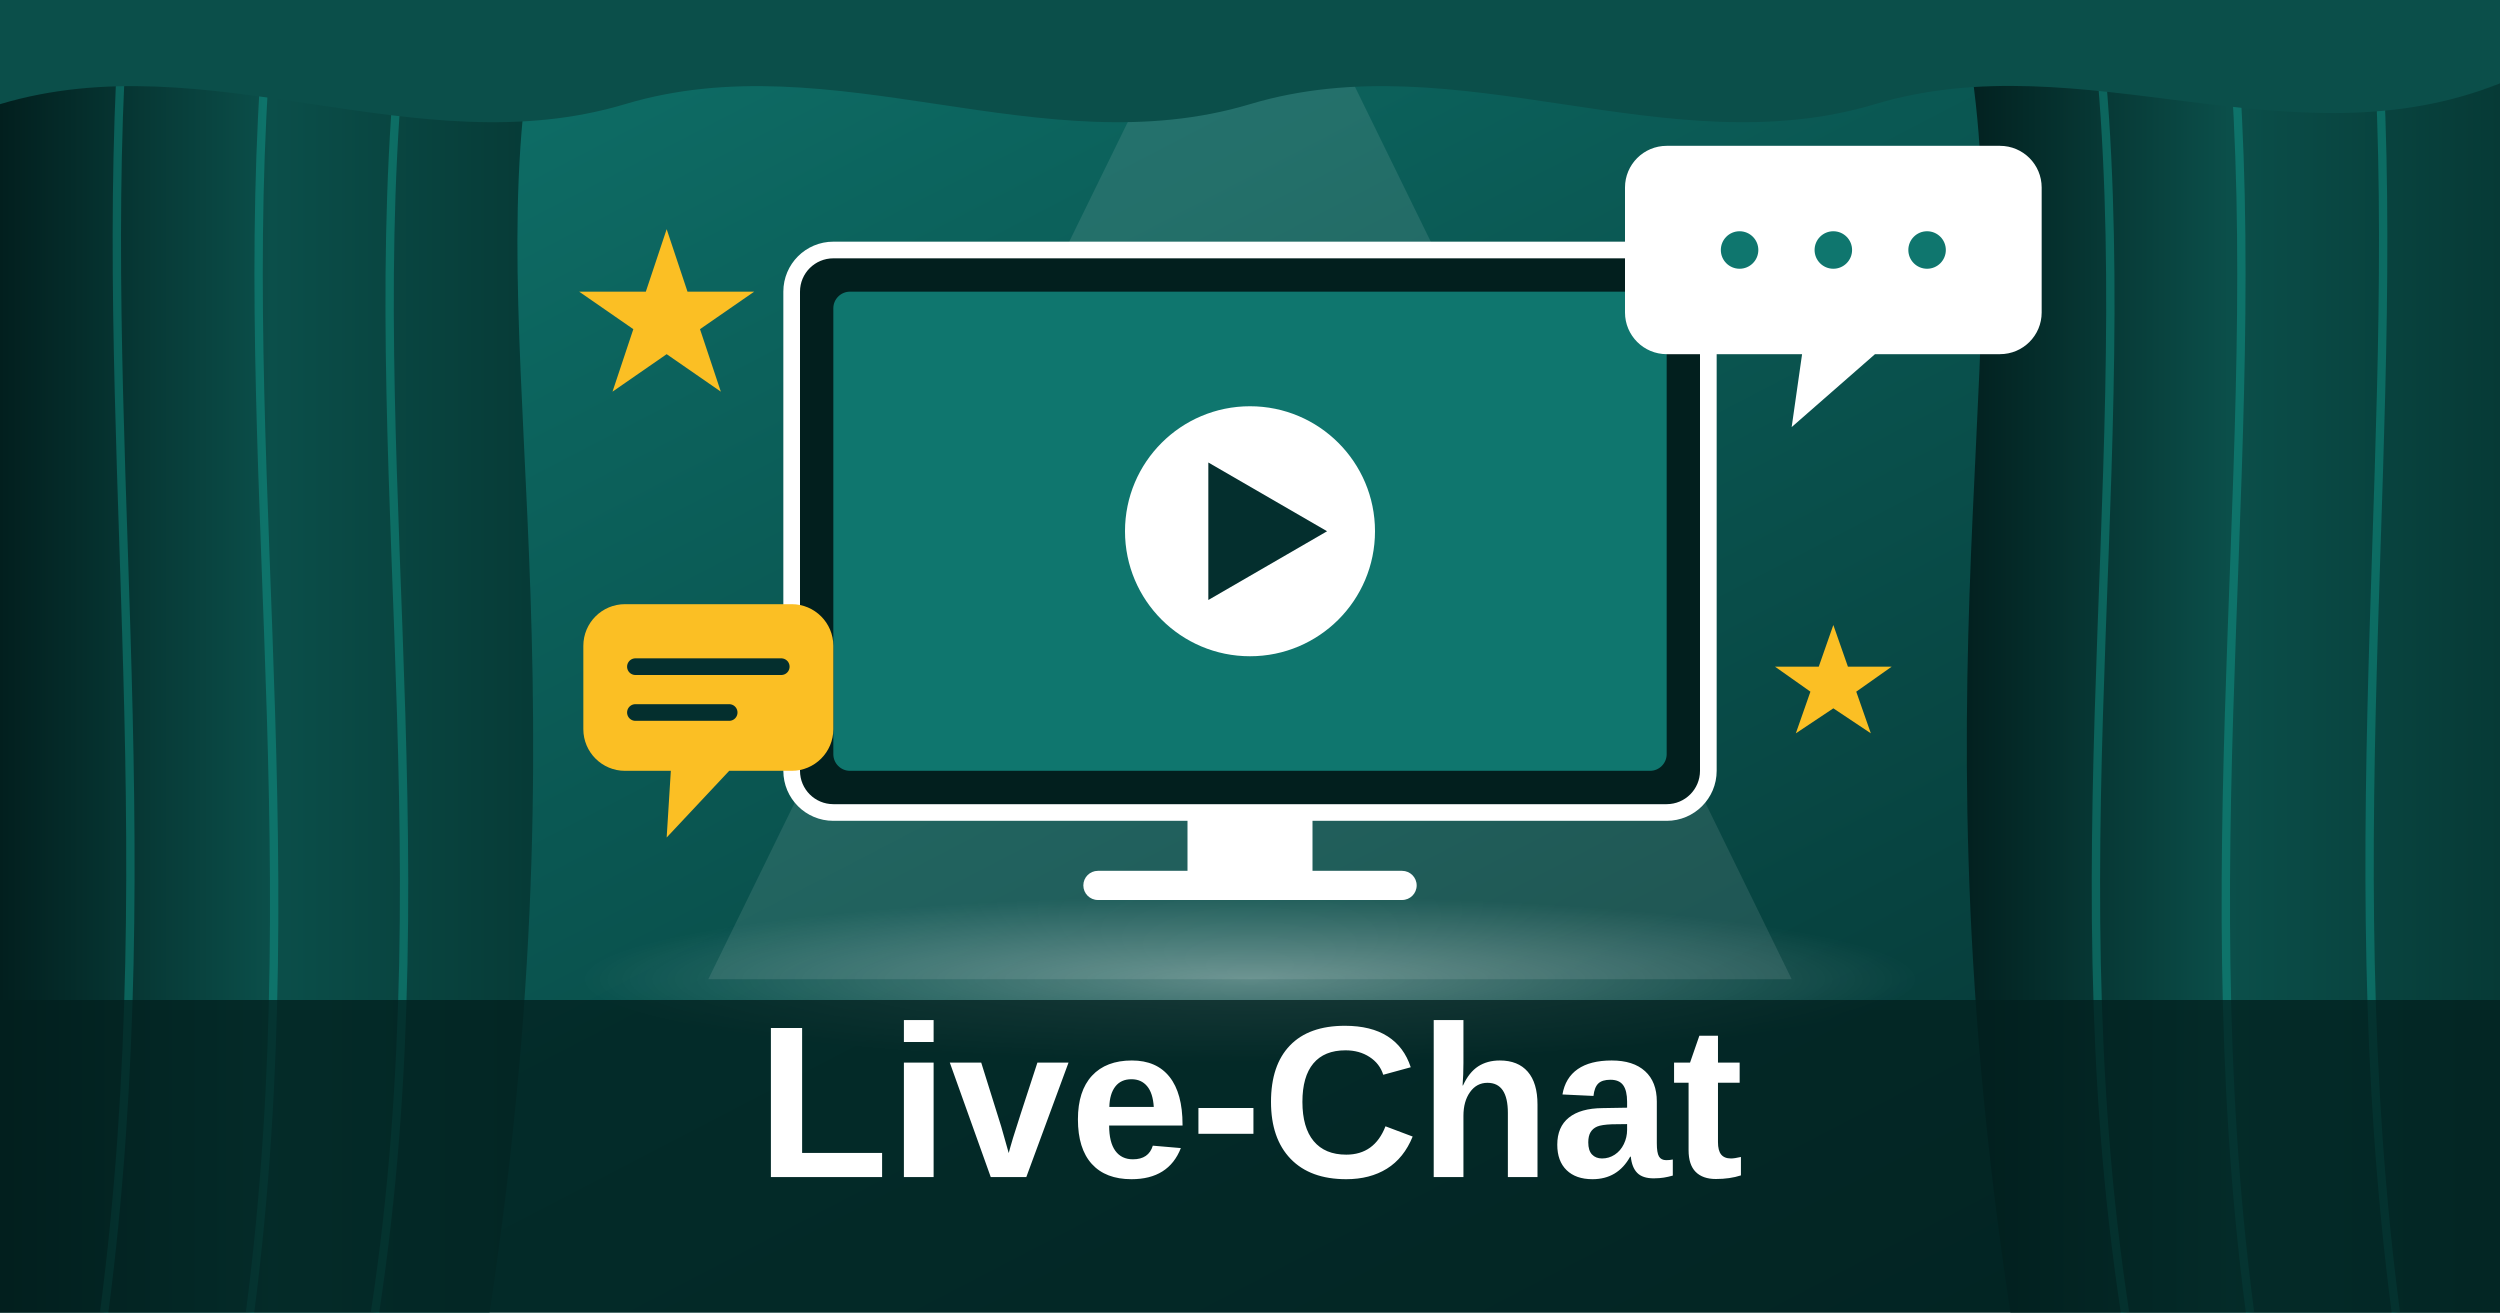
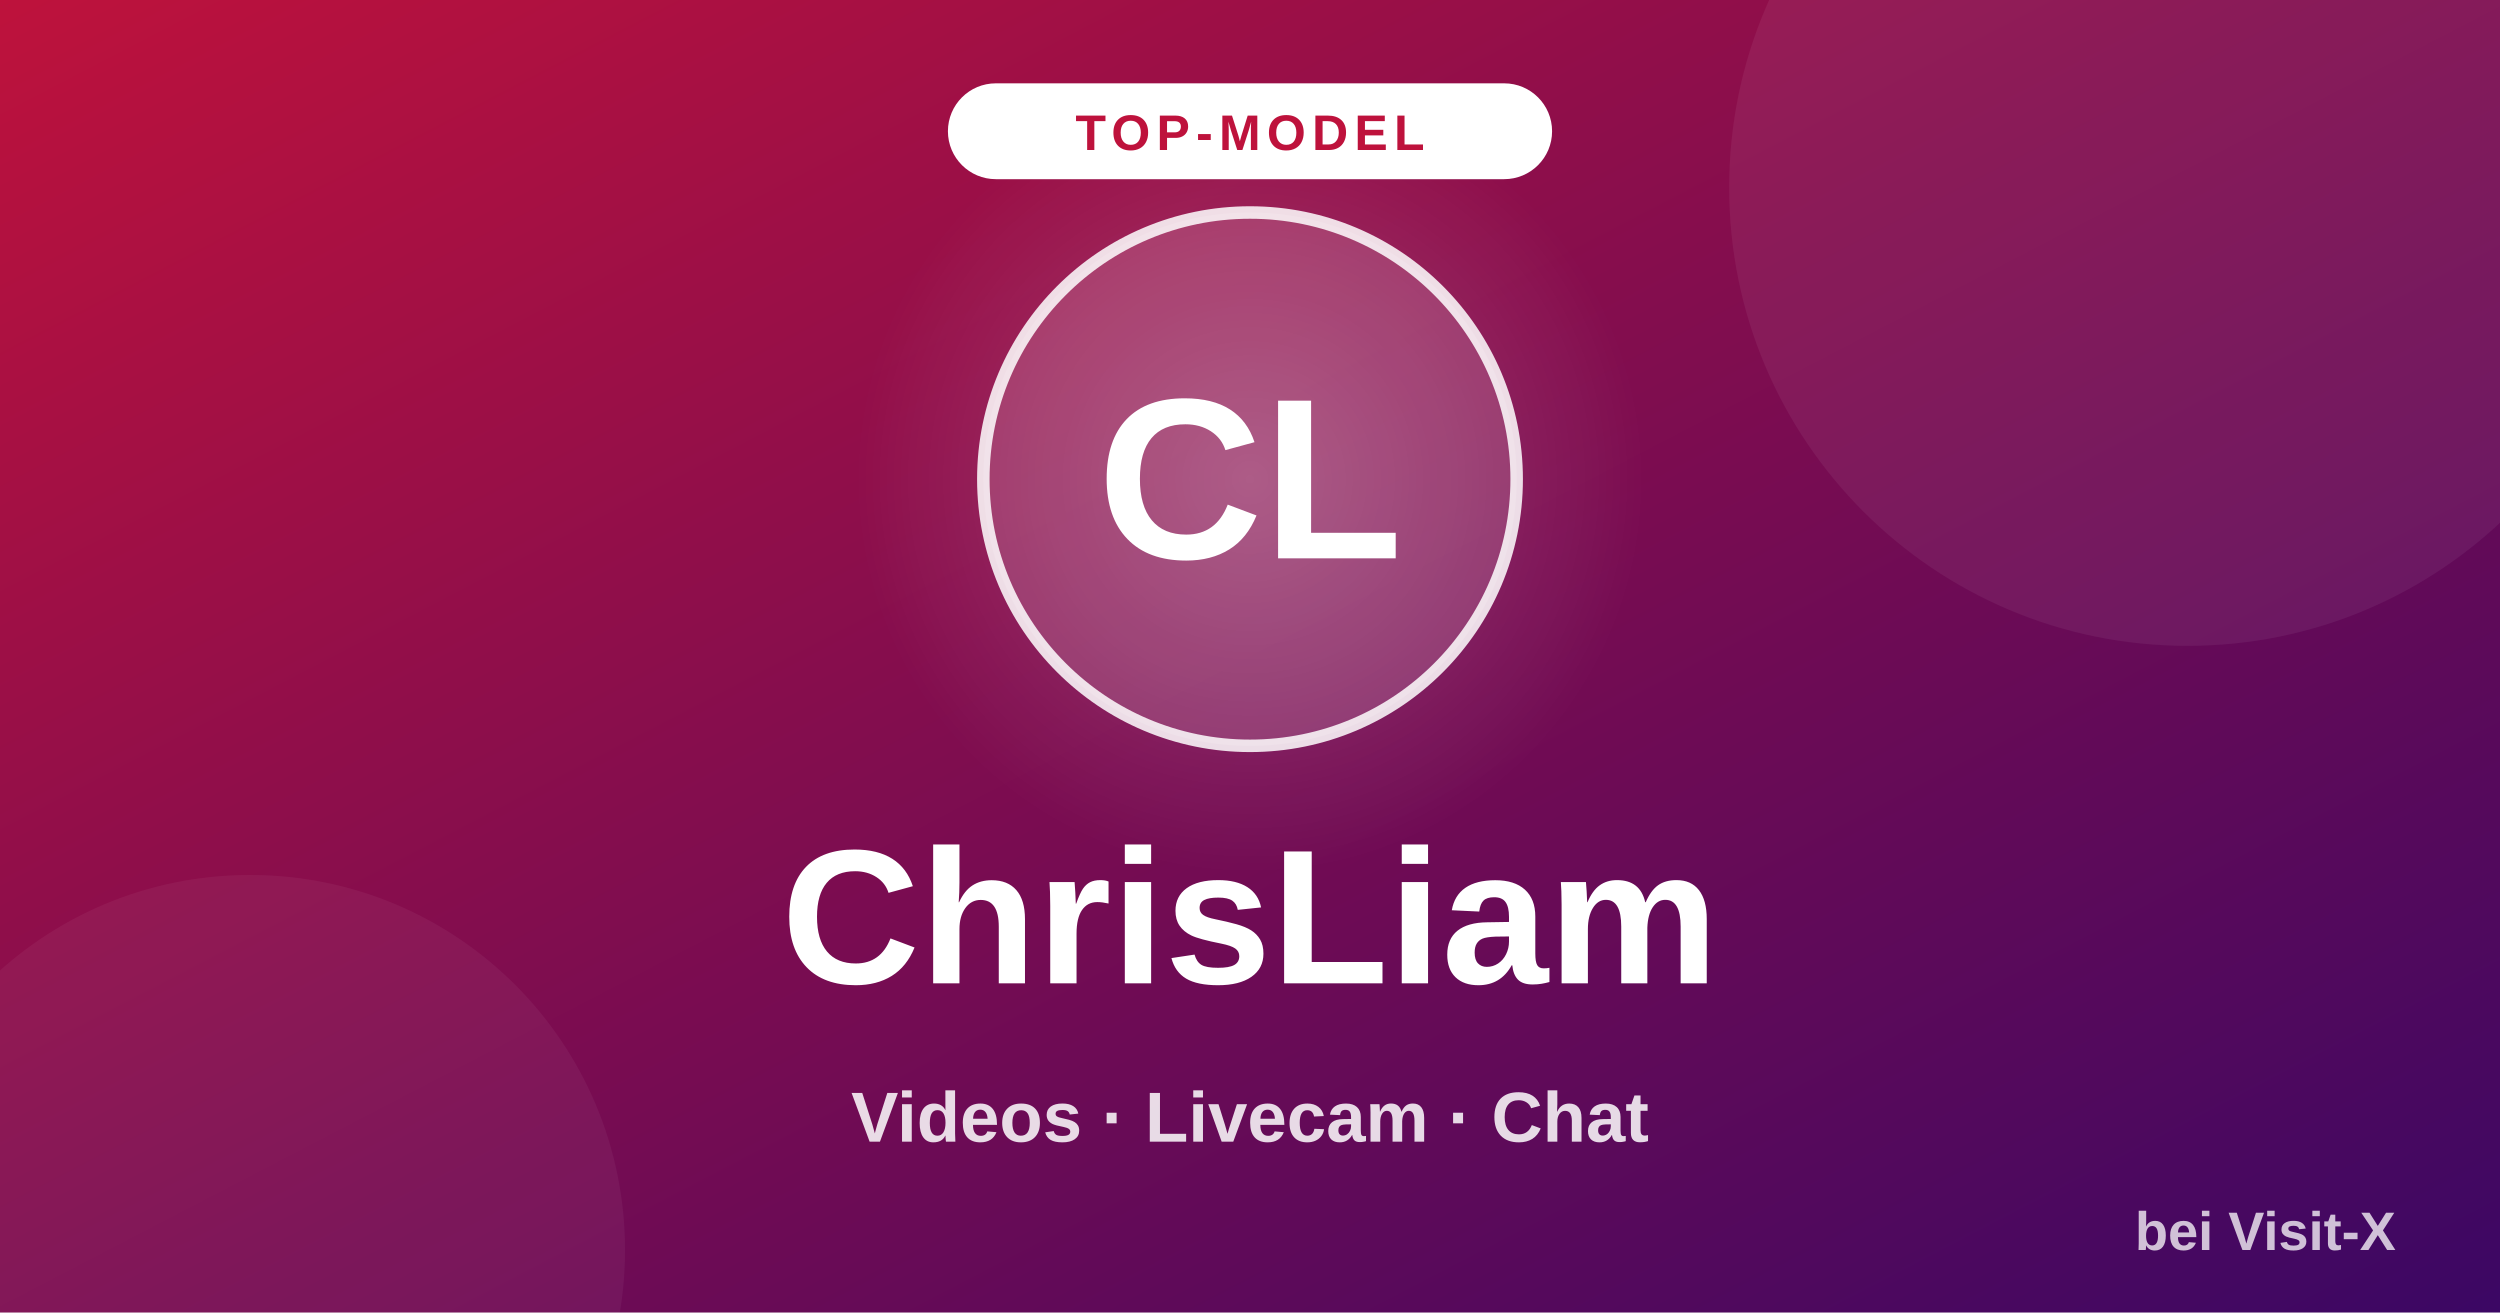
<svg xmlns="http://www.w3.org/2000/svg" viewBox="0 0 1200 630">
  <defs>
-     <linearGradient id="bg" x1="0" y1="0" x2="1" y2="1">
-       <stop offset="0" stop-color="#0f766e" />
-       <stop offset="1" stop-color="#042f2e" />
+     <linearGradient id="mg" x1="0" y1="0" x2="1" y2="1">
+       <stop offset="0" stop-color="#be123c" />
+       <stop offset="1" stop-color="#3b0764" />
    </linearGradient>
-     <linearGradient id="cu" x1="0" y1="0" x2="1" y2="0">
-       <stop offset="0" stop-color="#021f1e" />
-       <stop offset="0.5" stop-color="#0b4f4a" />
-       <stop offset="1" stop-color="#063a36" />
-     </linearGradient>
-     <radialGradient id="gl" cx="0.5" cy="0.5" r="0.5">
-       <stop offset="0" stop-color="#ffffff" stop-opacity="0.35" />
-       <stop offset="1" stop-color="#ffffff" stop-opacity="0" />
+     <radialGradient id="mh" cx=".5" cy=".5" r=".5">
+       <stop offset="0" stop-color="#fff" stop-opacity=".22" />
+       <stop offset="1" stop-color="#fff" stop-opacity="0" />
    </radialGradient>
  </defs>
-   <rect width="1200" height="630" fill="url(#bg)" />
-   <polygon points="570,0 630,0 860,470 340,470" fill="#ffffff" opacity="0.1" />
-   <ellipse cx="600" cy="470" rx="320" ry="40" fill="url(#gl)" />
-   <path d="M0,0 H260 C225,150 285,300 235,630 H0 Z" fill="url(#cu)" />
-   <path d="M60,0 C45,200 80,400 50,630 M130,0 C110,200 150,400 120,630 M195,0 C170,200 215,400 180,630" stroke="#14b8a6" stroke-opacity="0.35" stroke-width="4" fill="none" />
-   <path d="M1200,0 H940 C975,150 915,300 965,630 H1200 Z" fill="url(#cu)" />
-   <path d="M1140,0 C1155,200 1120,400 1150,630 M1070,0 C1090,200 1050,400 1080,630 M1005,0 C1030,200 985,400 1020,630" stroke="#14b8a6" stroke-opacity="0.35" stroke-width="4" fill="none" />
-   <path d="M0,0 H1200 V40 C1100,80 1000,20 900,50 C800,80 700,20 600,50 C500,80 400,20 300,50 C200,80 100,20 0,50 Z" fill="#0b4f4a" />
-   <rect x="380" y="120" width="440" height="270" rx="20" fill="#021f1e" stroke="#ffffff" stroke-width="8" />
-   <rect x="400" y="140" width="400" height="230" rx="8" fill="#0f766e" />
-   <circle cx="600" cy="255" r="60" fill="#ffffff" />
-   <polygon points="580,222 580,288 637,255" fill="#042f2e" />
-   <rect x="570" y="390" width="60" height="30" fill="#ffffff" />
-   <rect x="520" y="418" width="160" height="14" rx="7" fill="#ffffff" />
-   <path d="M800,70 H960 a20,20 0 0 1 20,20 V150 a20,20 0 0 1 -20,20 H900 L860,205 L865,170 H800 a20,20 0 0 1 -20,-20 V90 a20,20 0 0 1 20,-20 Z" fill="#ffffff" />
-   <circle cx="835" cy="120" r="9" fill="#0f766e" />
-   <circle cx="880" cy="120" r="9" fill="#0f766e" />
-   <circle cx="925" cy="120" r="9" fill="#0f766e" />
-   <path d="M300,290 H380 a20,20 0 0 1 20,20 V350 a20,20 0 0 1 -20,20 H350 L320,402 L322,370 H300 a20,20 0 0 1 -20,-20 V310 a20,20 0 0 1 20,-20 Z" fill="#fbbf24" />
-   <path d="M305,320 H375 M305,342 H350" stroke="#042f2e" stroke-width="8" stroke-linecap="round" />
-   <polygon points="320,110 330,140 362,140 336,158 346,188 320,170 294,188 304,158 278,140 310,140" fill="#fbbf24" />
-   <polygon points="880,300 887,320 908,320 891,332 898,352 880,340 862,352 869,332 852,320 873,320" fill="#fbbf24" />
-   <polygon points="1010,230 1015,244 1030,244 1018,253 1022,267 1010,259 998,267 1002,253 990,244 1005,244" fill="#fbbf24" opacity="0.0" />
-   <rect x="0" y="480" width="1200" height="150" fill="#021f1e" opacity="0.75" />
-   <text x="600" y="565" text-anchor="middle" font-family="system-ui,Arial,sans-serif" font-weight="800" font-size="104" fill="#ffffff">Live-Chat</text>
+   <rect width="1200" height="630" fill="url(#mg)" />
+   <circle cx="1050" cy="90" r="220" fill="#fff" fill-opacity=".06" />
+   <circle cx="120" cy="600" r="180" fill="#fff" fill-opacity=".05" />
+   <circle cx="600" cy="230" r="190" fill="url(#mh)" />
+   <circle cx="600" cy="230" r="128" fill="#fff" fill-opacity=".14" stroke="#fff" stroke-opacity=".85" stroke-width="6" />
+   <text x="600" y="268" text-anchor="middle" font-size="110" font-weight="800" fill="#fff" font-family="system-ui,Arial,sans-serif">CL</text>
+   <rect x="455" y="40" width="290" height="46" rx="23" fill="#fff" />
+   <text x="600" y="72" text-anchor="middle" font-size="24" font-weight="800" fill="#be123c" letter-spacing="3" font-family="system-ui,Arial,sans-serif">TOP-MODEL</text>
+   <text x="600" y="472" text-anchor="middle" font-size="92" font-weight="800" fill="#fff" font-family="system-ui,Arial,sans-serif">ChrisLiam</text>
+   <text x="600" y="548" text-anchor="middle" font-size="34" font-weight="600" fill="#fff" fill-opacity=".85" font-family="system-ui,Arial,sans-serif">Videos · Livecam · Chat</text>
+   <text x="1150" y="600" text-anchor="end" font-size="26" font-weight="700" fill="#fff" fill-opacity=".75" font-family="system-ui,Arial,sans-serif">bei Visit-X</text>
</svg>
